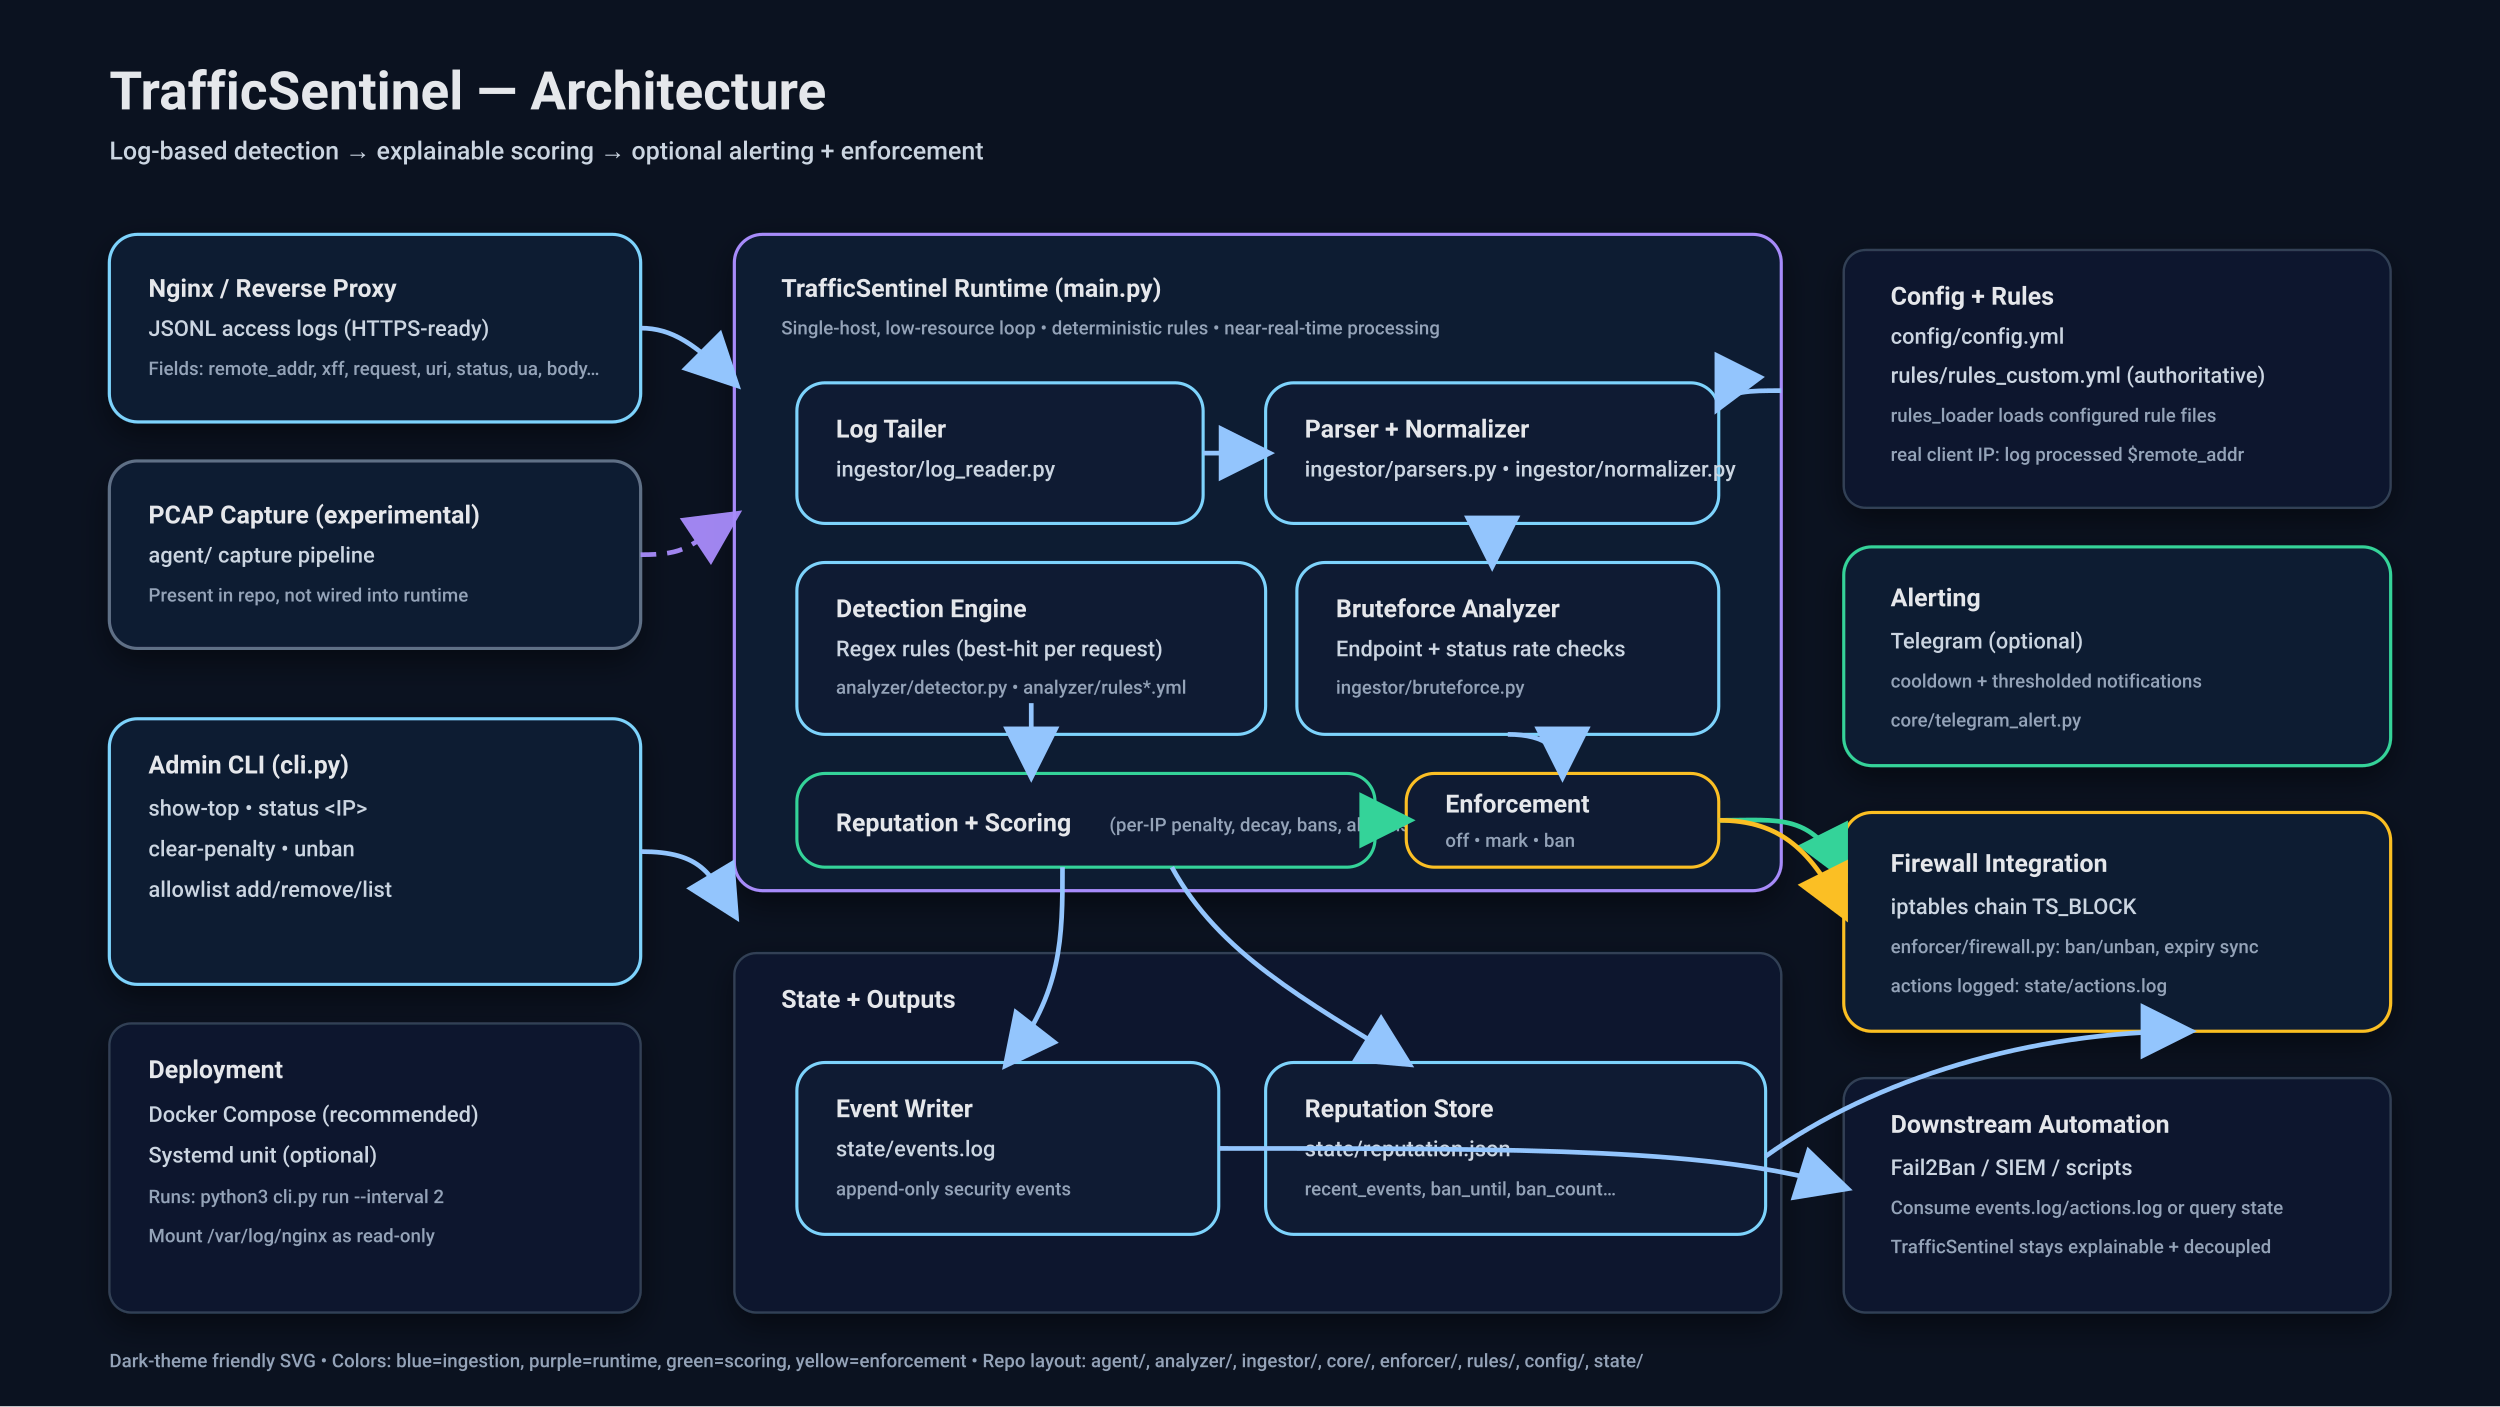
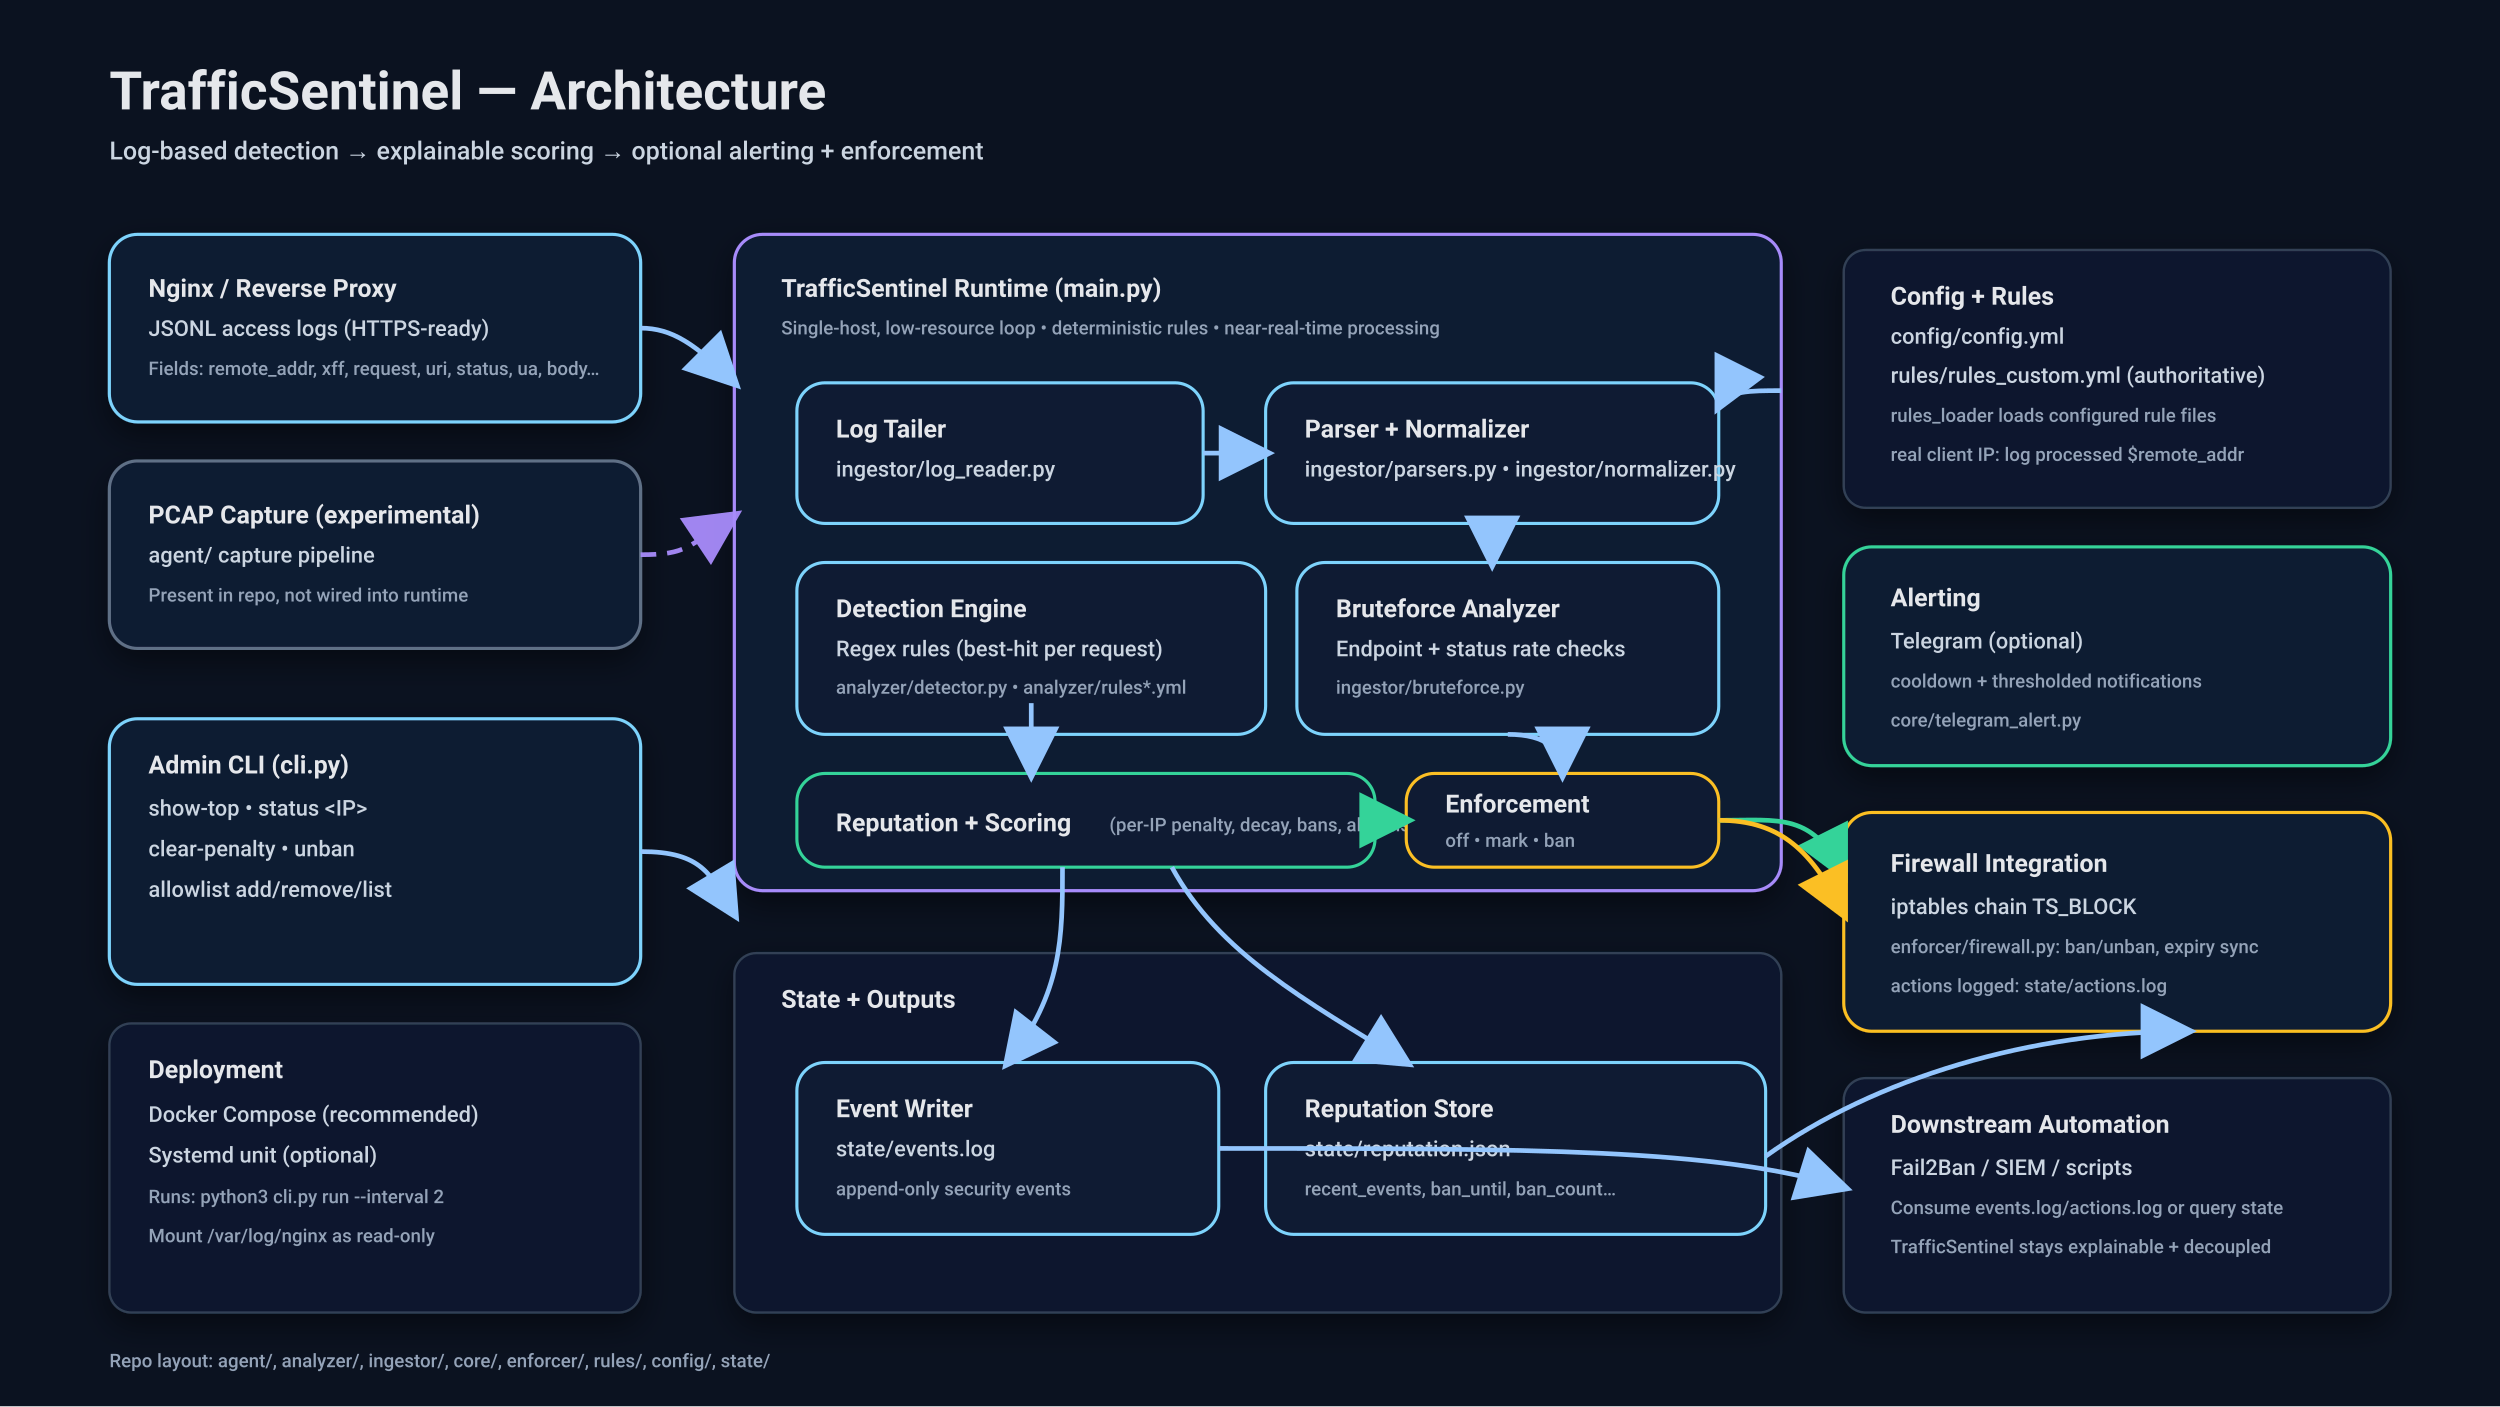
<svg xmlns="http://www.w3.org/2000/svg" width="1600" height="900" viewBox="0 0 1600 900">
  <defs>
    <style>
      .bg { fill: #0b1220; }
      .title { font: 700 34px ui-sans-serif, system-ui, -apple-system, Segoe UI, Roboto, Arial; fill: #e5e7eb; }
      .sub { font: 500 16px ui-sans-serif, system-ui, -apple-system, Segoe UI, Roboto, Arial; fill: #cbd5e1; }
      .lbl { font: 600 16px ui-sans-serif, system-ui, -apple-system, Segoe UI, Roboto, Arial; fill: #e5e7eb; }
      .txt { font: 500 14px ui-sans-serif, system-ui, -apple-system, Segoe UI, Roboto, Arial; fill: #cbd5e1; }
      .node { fill: #0f1b33; stroke: #7dd3fc; stroke-width: 2; rx: 18; }
      .node2 { fill: #0f1b33; stroke: #a78bfa; stroke-width: 2; rx: 18; }
      .node3 { fill: #0f1b33; stroke: #34d399; stroke-width: 2; rx: 18; }
      .node4 { fill: #0f1b33; stroke: #fbbf24; stroke-width: 2; rx: 18; }
      .muted { fill: #0f1b33; stroke: #64748b; stroke-width: 2; rx: 18; opacity: 0.95; }
      .arrow { stroke: #93c5fd; stroke-width: 3; fill: none; }
      .arrow2 { stroke: #a78bfa; stroke-width: 3; fill: none; stroke-dasharray: 10 7; opacity: 0.95;}
      .arrow3 { stroke: #34d399; stroke-width: 3; fill: none; }
      .arrow4 { stroke: #fbbf24; stroke-width: 3; fill: none; }
      .small { font: 500 12px ui-sans-serif, system-ui, -apple-system, Segoe UI, Roboto, Arial; fill: #94a3b8; }
      .pill { fill: #0b162e; stroke: #334155; stroke-width: 1.5; rx: 14; }
    </style>
    <marker id="mArrow" markerWidth="12" markerHeight="12" refX="10" refY="6" orient="auto">
      <path d="M 0 0 L 12 6 L 0 12 z" fill="#93c5fd" />
    </marker>
    <marker id="mArrow2" markerWidth="12" markerHeight="12" refX="10" refY="6" orient="auto">
      <path d="M 0 0 L 12 6 L 0 12 z" fill="#a78bfa" />
    </marker>
    <marker id="mArrow3" markerWidth="12" markerHeight="12" refX="10" refY="6" orient="auto">
      <path d="M 0 0 L 12 6 L 0 12 z" fill="#34d399" />
    </marker>
    <marker id="mArrow4" markerWidth="12" markerHeight="12" refX="10" refY="6" orient="auto">
      <path d="M 0 0 L 12 6 L 0 12 z" fill="#fbbf24" />
    </marker>
    <filter id="softShadow" x="-20%" y="-20%" width="140%" height="140%">
      <feDropShadow dx="0" dy="8" stdDeviation="10" flood-color="#000000" flood-opacity="0.45" />
    </filter>
  </defs>
  <rect class="bg" x="0" y="0" width="1600" height="900" />
  <text class="title" x="70" y="70">TrafficSentinel — Architecture</text>
  <text class="sub" x="70" y="102">Log-based detection → explainable scoring → optional alerting + enforcement</text>
  <rect class="node" x="70" y="150" width="340" height="120" filter="url(#softShadow)" />
  <text class="lbl" x="95" y="190">Nginx / Reverse Proxy</text>
  <text class="txt" x="95" y="215">JSONL access logs (HTTPS-ready)</text>
  <text class="small" x="95" y="240">Fields: remote_addr, xff, request, uri, status, ua, body…</text>
  <rect class="muted" x="70" y="295" width="340" height="120" filter="url(#softShadow)" />
  <text class="lbl" x="95" y="335">PCAP Capture (experimental)</text>
  <text class="txt" x="95" y="360">agent/ capture pipeline</text>
  <text class="small" x="95" y="385">Present in repo, not wired into runtime</text>
  <rect class="node2" x="470" y="150" width="670" height="420" filter="url(#softShadow)" />
  <text class="lbl" x="500" y="190">TrafficSentinel Runtime (main.py)</text>
  <text class="small" x="500" y="214">Single-host, low-resource loop • deterministic rules • near-real-time processing</text>
  <rect class="node" x="510" y="245" width="260" height="90" />
  <text class="lbl" x="535" y="280">Log Tailer</text>
  <text class="txt" x="535" y="305">ingestor/log_reader.py</text>
  <rect class="node" x="810" y="245" width="290" height="90" />
  <text class="lbl" x="835" y="280">Parser + Normalizer</text>
  <text class="txt" x="835" y="305">ingestor/parsers.py • ingestor/normalizer.py</text>
  <rect class="node" x="510" y="360" width="300" height="110" />
  <text class="lbl" x="535" y="395">Detection Engine</text>
  <text class="txt" x="535" y="420">Regex rules (best-hit per request)</text>
  <text class="small" x="535" y="444">analyzer/detector.py • analyzer/rules*.yml</text>
  <rect class="node" x="830" y="360" width="270" height="110" />
  <text class="lbl" x="855" y="395">Bruteforce Analyzer</text>
  <text class="txt" x="855" y="420">Endpoint + status rate checks</text>
  <text class="small" x="855" y="444">ingestor/bruteforce.py</text>
  <rect class="node3" x="510" y="495" width="370" height="60" />
  <text class="lbl" x="535" y="532">Reputation + Scoring</text>
  <text class="small" x="710" y="532">(per-IP penalty, decay, bans, allowlist)</text>
  <rect class="node4" x="900" y="495" width="200" height="60" />
  <text class="lbl" x="925" y="520">Enforcement</text>
  <text class="small" x="925" y="542">off • mark • ban</text>
  <rect class="pill" x="1180" y="160" width="350" height="165" filter="url(#softShadow)" />
  <text class="lbl" x="1210" y="195">Config + Rules</text>
  <text class="txt" x="1210" y="220">config/config.yml</text>
  <text class="txt" x="1210" y="245">rules/rules_custom.yml (authoritative)</text>
  <text class="small" x="1210" y="270">rules_loader loads configured rule files</text>
  <text class="small" x="1210" y="295">real client IP: log processed $remote_addr</text>
  <rect class="pill" x="470" y="610" width="670" height="230" filter="url(#softShadow)" />
  <text class="lbl" x="500" y="645">State + Outputs</text>
  <rect class="node" x="510" y="680" width="270" height="110" />
  <text class="lbl" x="535" y="715">Event Writer</text>
  <text class="txt" x="535" y="740">state/events.log</text>
  <text class="small" x="535" y="765">append-only security events</text>
  <rect class="node" x="810" y="680" width="320" height="110" />
  <text class="lbl" x="835" y="715">Reputation Store</text>
  <text class="txt" x="835" y="740">state/reputation.json</text>
  <text class="small" x="835" y="765">recent_events, ban_until, ban_count…</text>
  <rect class="node3" x="1180" y="350" width="350" height="140" filter="url(#softShadow)" />
  <text class="lbl" x="1210" y="388">Alerting</text>
  <text class="txt" x="1210" y="415">Telegram (optional)</text>
  <text class="small" x="1210" y="440">cooldown + thresholded notifications</text>
  <text class="small" x="1210" y="465">core/telegram_alert.py</text>
  <rect class="node4" x="1180" y="520" width="350" height="140" filter="url(#softShadow)" />
  <text class="lbl" x="1210" y="558">Firewall Integration</text>
  <text class="txt" x="1210" y="585">iptables chain TS_BLOCK</text>
  <text class="small" x="1210" y="610">enforcer/firewall.py: ban/unban, expiry sync</text>
  <text class="small" x="1210" y="635">actions logged: state/actions.log</text>
  <rect class="node" x="70" y="460" width="340" height="170" filter="url(#softShadow)" />
  <text class="lbl" x="95" y="495">Admin CLI (cli.py)</text>
  <text class="txt" x="95" y="522">show-top • status &lt;IP&gt;</text>
  <text class="txt" x="95" y="548">clear-penalty • unban</text>
  <text class="txt" x="95" y="574">allowlist add/remove/list</text>
  <rect class="pill" x="70" y="655" width="340" height="185" filter="url(#softShadow)" />
  <text class="lbl" x="95" y="690">Deployment</text>
  <text class="txt" x="95" y="718">Docker Compose (recommended)</text>
  <text class="txt" x="95" y="744">Systemd unit (optional)</text>
  <text class="small" x="95" y="770">Runs: python3 cli.py run --interval 2</text>
  <text class="small" x="95" y="795">Mount /var/log/nginx as read-only</text>
  <rect class="pill" x="1180" y="690" width="350" height="150" filter="url(#softShadow)" />
  <text class="lbl" x="1210" y="725">Downstream Automation</text>
  <text class="txt" x="1210" y="752">Fail2Ban / SIEM / scripts</text>
  <text class="small" x="1210" y="777">Consume events.log/actions.log or query state</text>
  <text class="small" x="1210" y="802">TrafficSentinel stays explainable + decoupled</text>
  <path class="arrow" d="M 410 210 C 430 210, 445 220, 470 245" marker-end="url(#mArrow)" />
  <path class="arrow2" d="M 410 355 C 440 355, 440 350, 470 330" marker-end="url(#mArrow2)" />
  <path class="arrow" d="M 770 290 L 810 290" marker-end="url(#mArrow)" />
  <path class="arrow" d="M 955 335 C 955 345, 955 350, 955 360" marker-end="url(#mArrow)" />
  <path class="arrow" d="M 660 450 C 660 468, 660 476, 660 495" marker-end="url(#mArrow)" />
  <path class="arrow" d="M 965 470 C 990 470, 1000 480, 1000 495" marker-end="url(#mArrow)" />
  <path class="arrow3" d="M 880 525 L 900 525" marker-end="url(#mArrow3)" />
  <path class="arrow" d="M 680 555 C 680 600, 680 635, 645 680" marker-end="url(#mArrow)" />
  <path class="arrow" d="M 750 555 C 780 610, 835 640, 900 680" marker-end="url(#mArrow)" />
  <path class="arrow" d="M 1140 250 C 1120 250, 1105 250, 1100 260" marker-end="url(#mArrow)" />
  <path class="arrow3" d="M 1100 525 C 1140 525, 1160 520, 1180 560" marker-end="url(#mArrow3)" />
  <path class="arrow4" d="M 1100 525 C 1140 525, 1160 545, 1180 585" marker-end="url(#mArrow4)" />
  <path class="arrow" d="M 410 545 C 450 545, 455 560, 470 585" marker-end="url(#mArrow)" />
  <path class="arrow" d="M 780 735 C 980 735, 1100 735, 1180 760" marker-end="url(#mArrow)" />
  <path class="arrow" d="M 1130 740 C 1200 690, 1300 660, 1400 660" marker-end="url(#mArrow)" />
-   <text class="small" x="70" y="875">Dark-theme friendly SVG • Colors: blue=ingestion, purple=runtime, green=scoring, yellow=enforcement • Repo layout: agent/, analyzer/, ingestor/, core/, enforcer/, rules/, config/, state/</text>
+   <text class="small" x="70" y="875">Repo layout: agent/, analyzer/, ingestor/, core/, enforcer/, rules/, config/, state/</text>
</svg>
